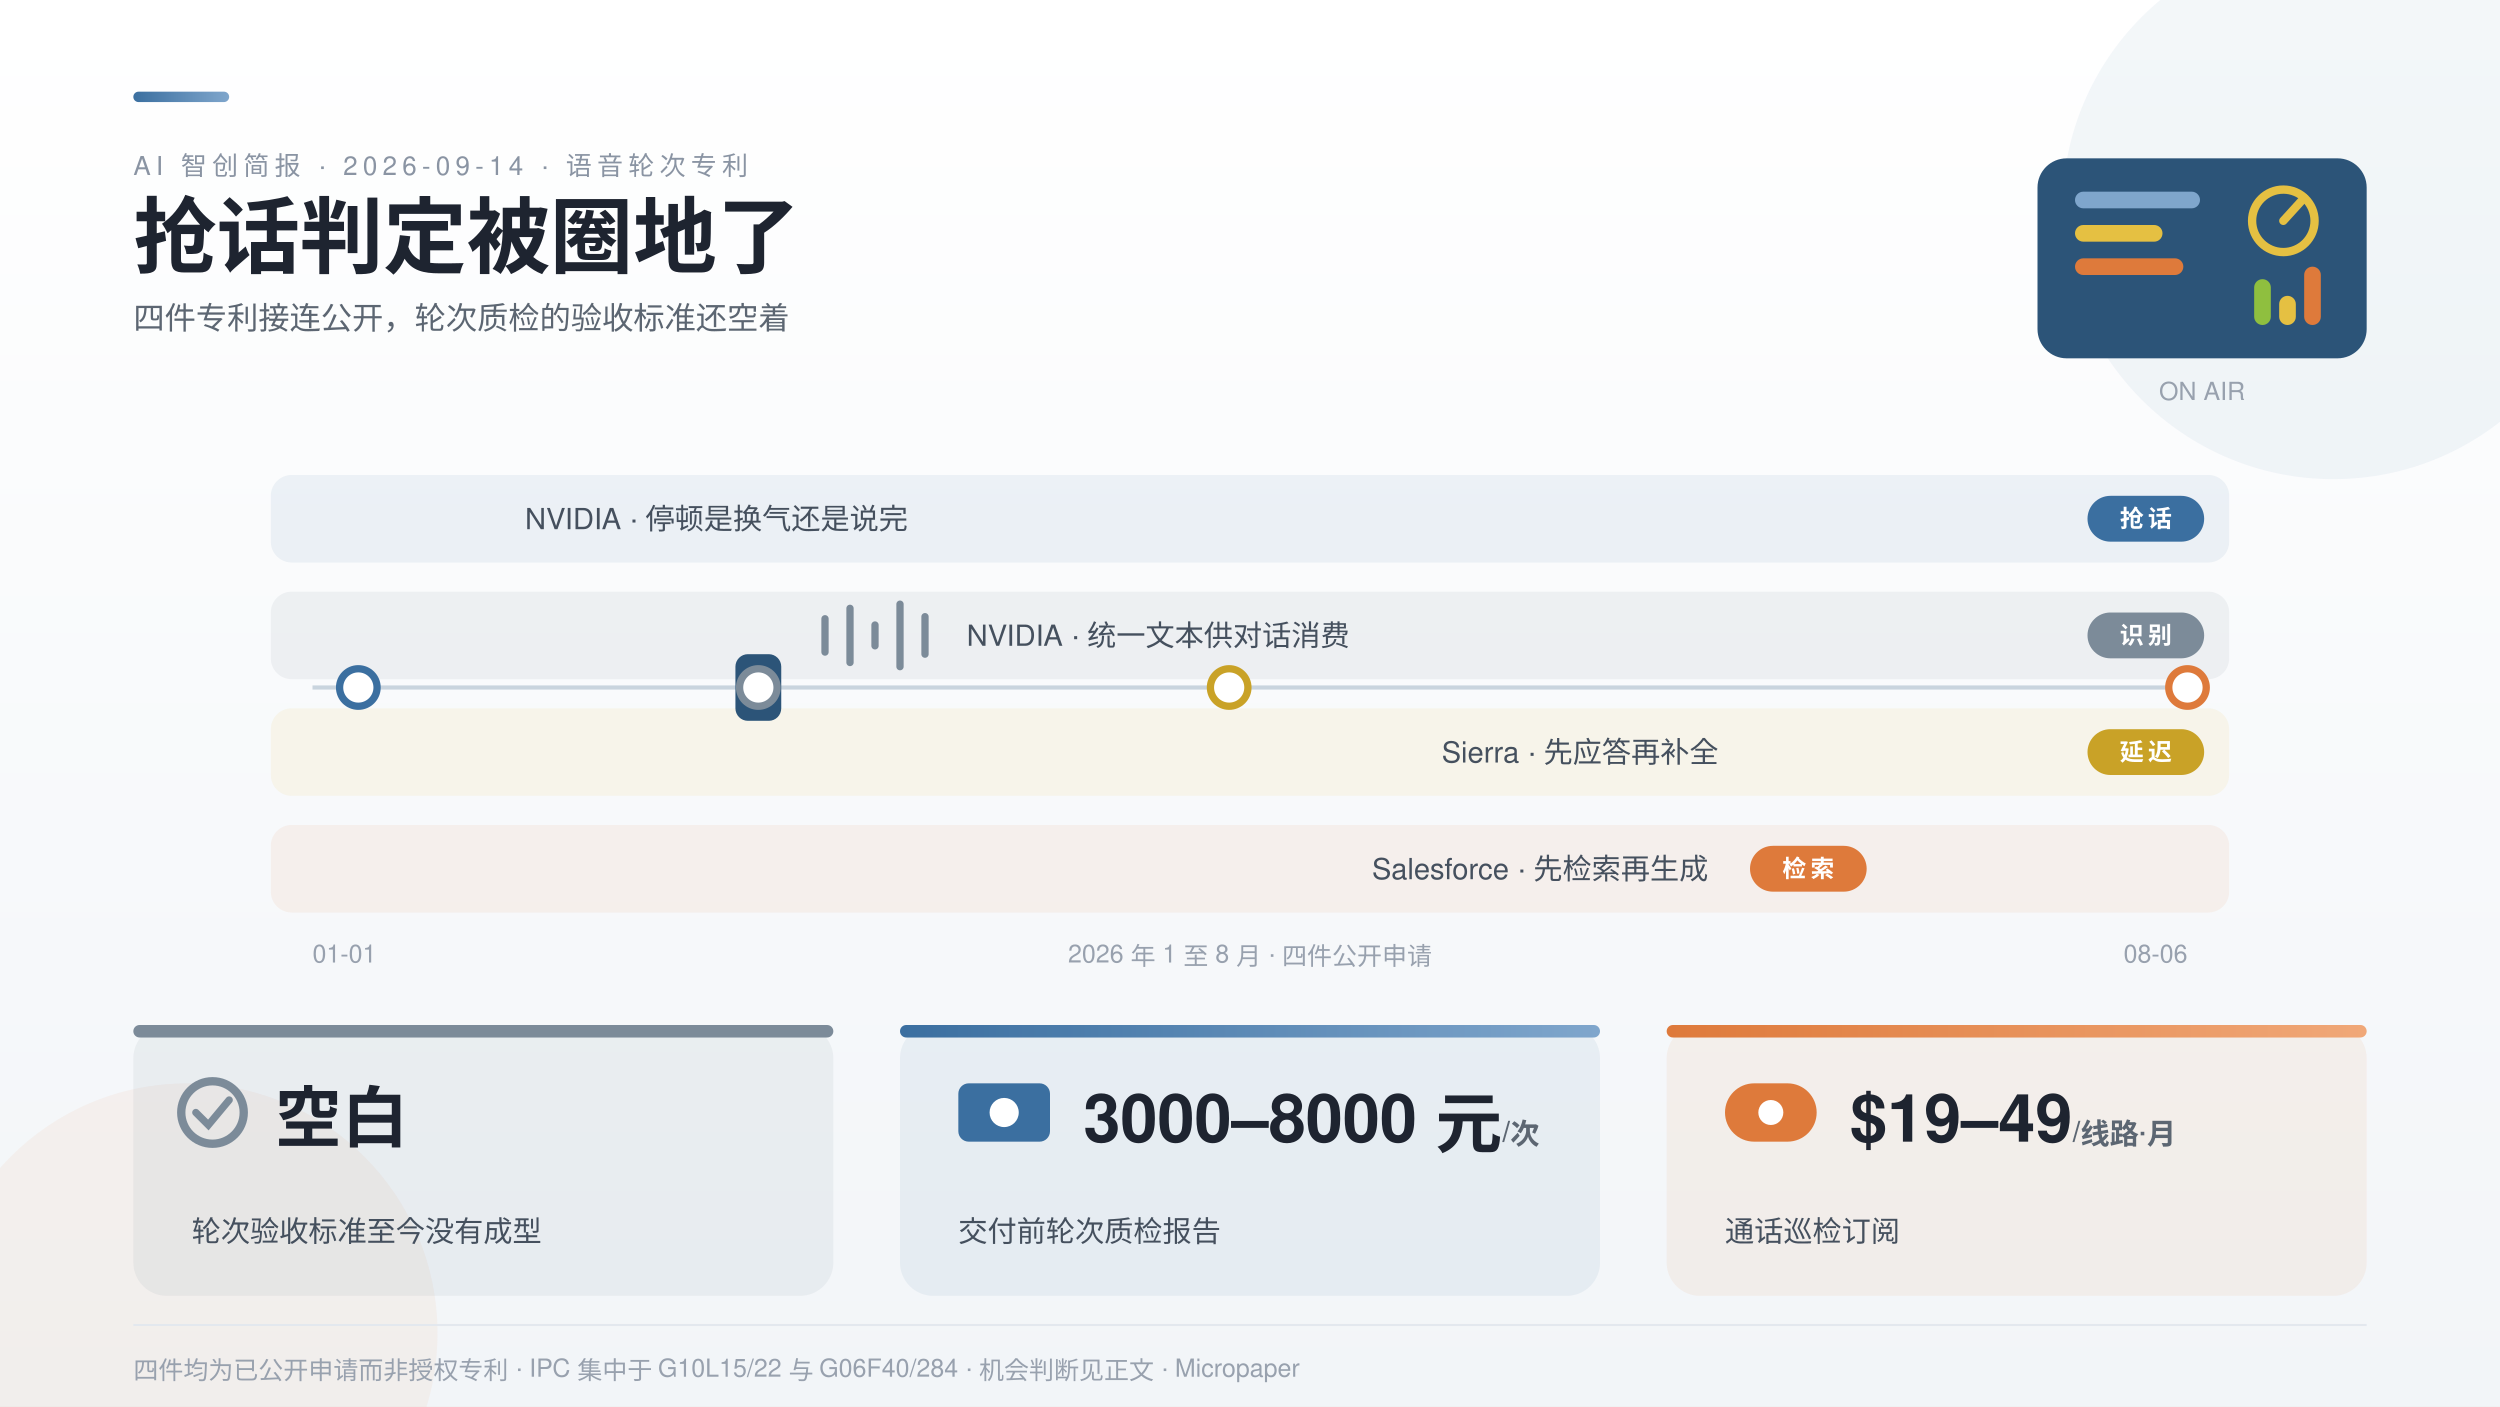
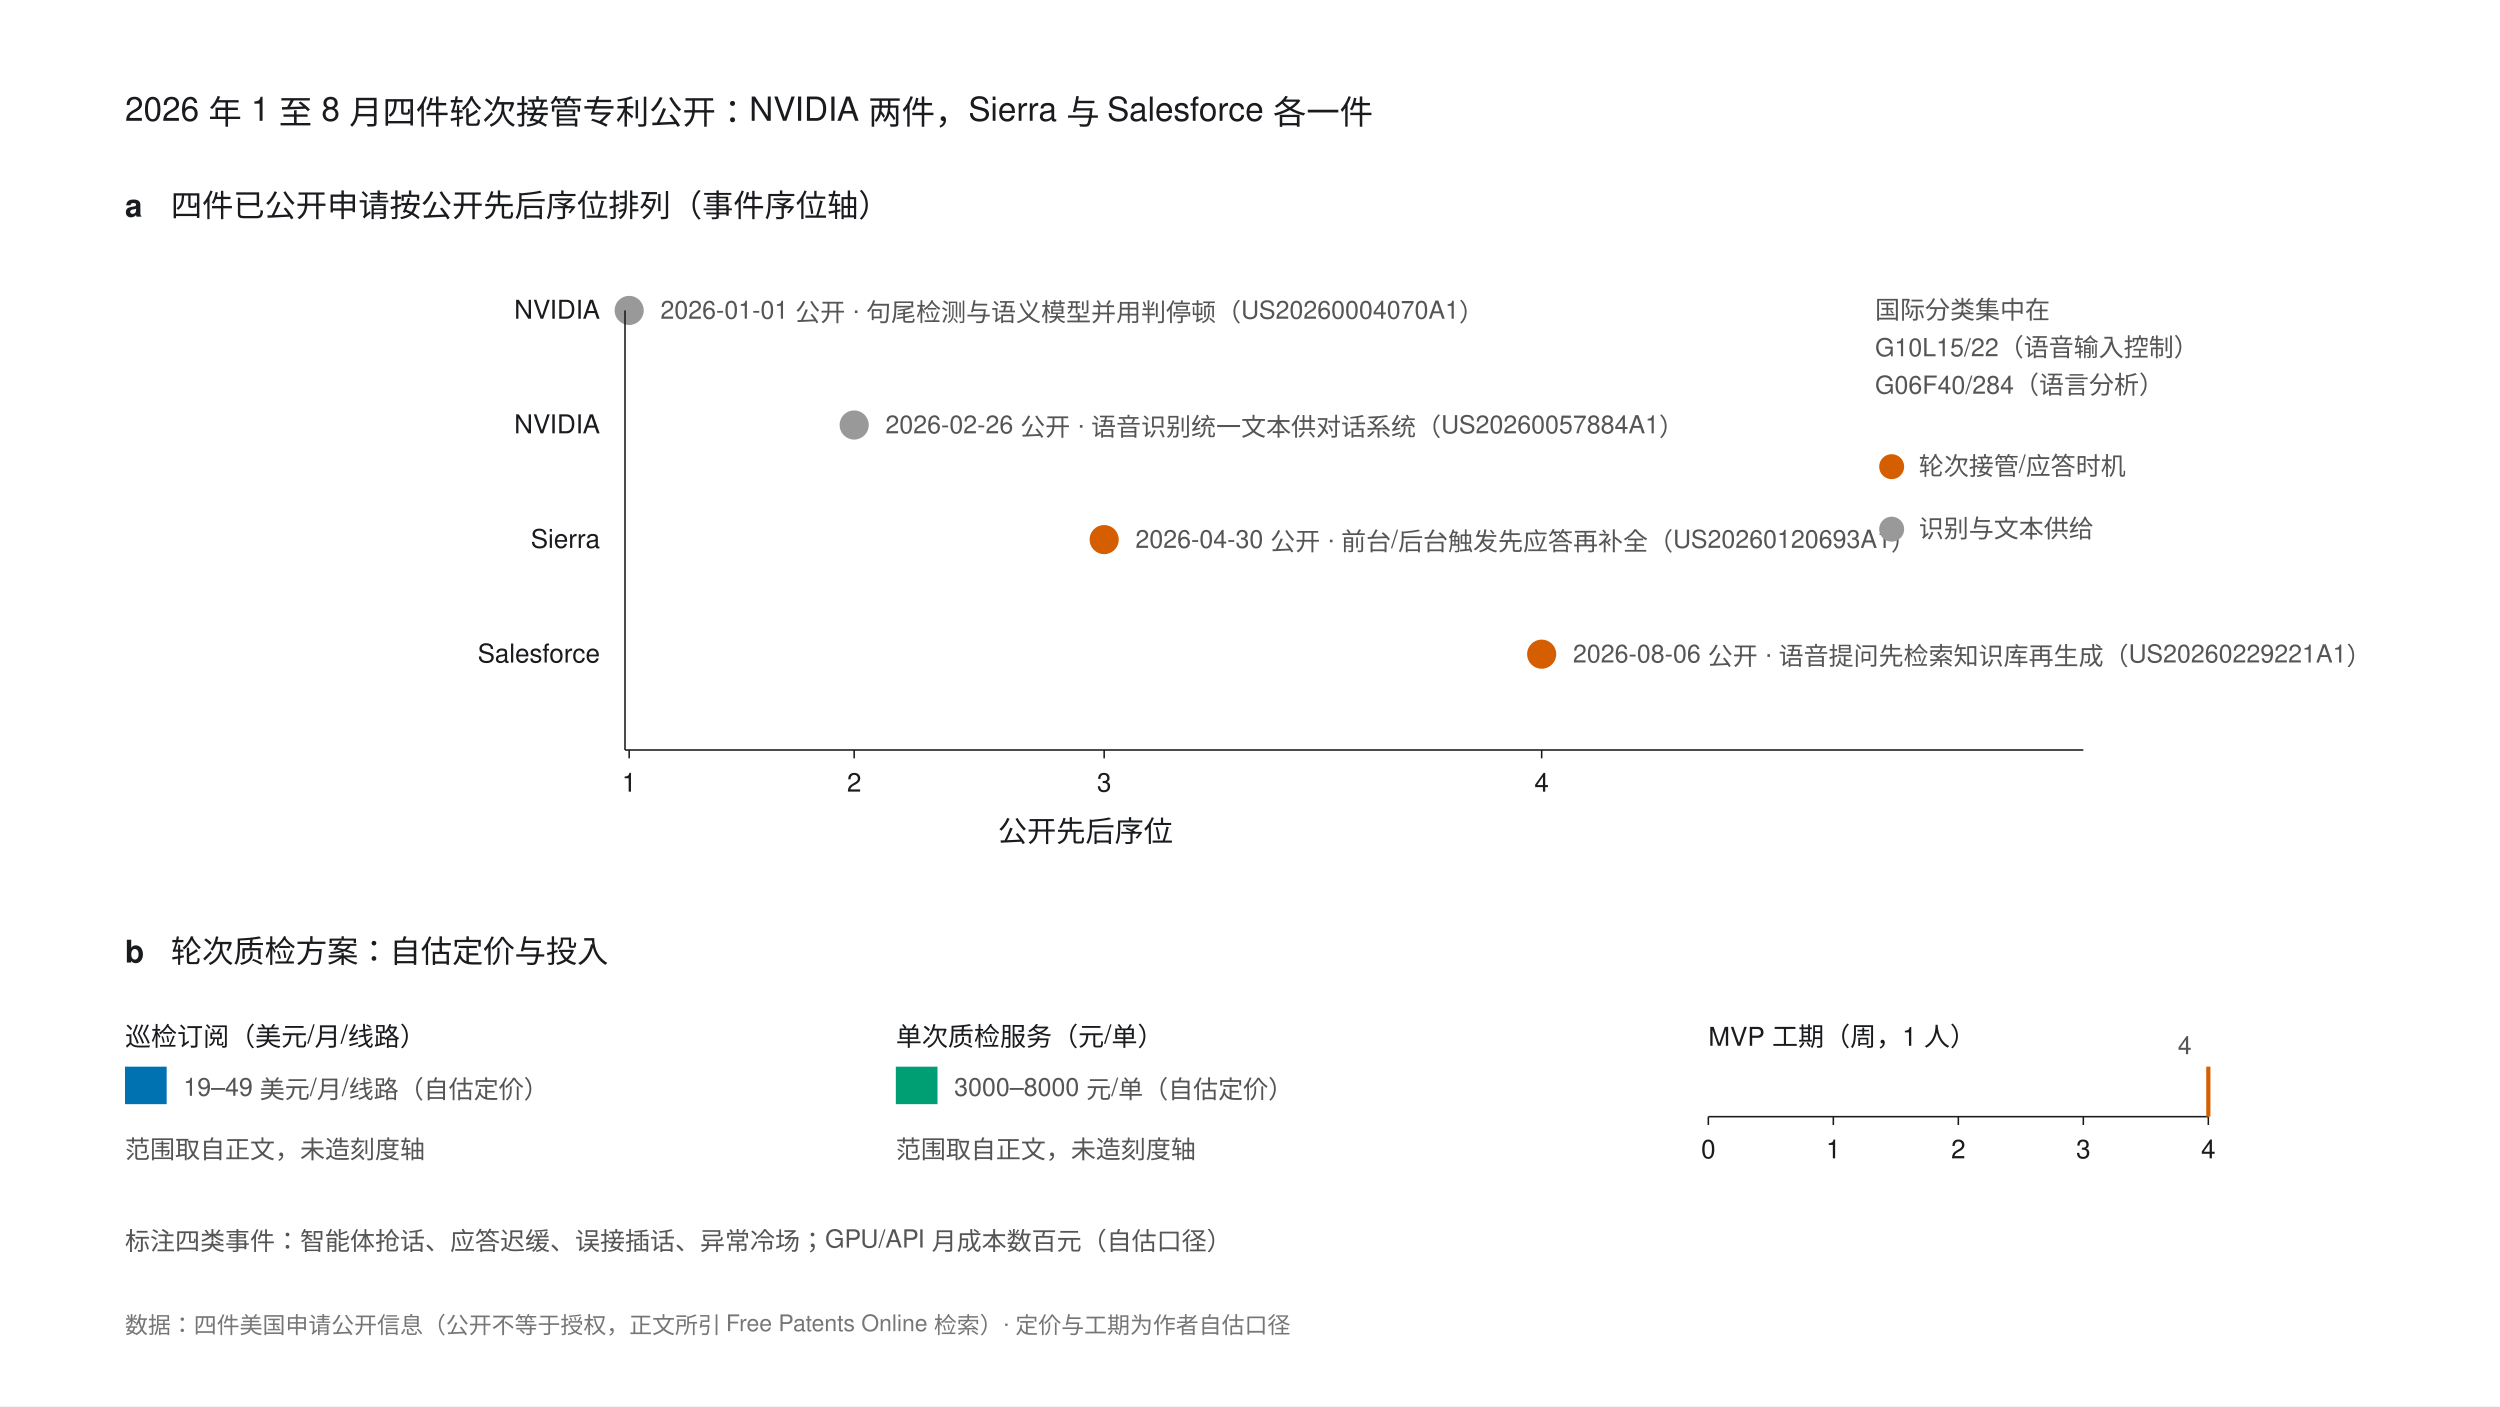
- <svg xmlns="http://www.w3.org/2000/svg" width="1200" height="675" viewBox="0 0 1200 675" font-family="'PingFang SC','Helvetica Neue',Helvetica,'Microsoft YaHei',sans-serif">
-   <defs>
-     <style>
-       .serif { font-family: 'Noto Serif SC','Songti SC','STSong',serif; }
-       .k { font-size: 12.5px; letter-spacing: 2.5px; fill: #8A94A3; }
-       .rl { font-size: 14px; fill: #45505E; }
-       .val { font-size: 18px; font-weight: 700; }
-       .b { font-size: 12px; fill: #98A1AE; }
-       .chip { font-size: 11.5px; font-weight: 700; fill: #FFFFFF; letter-spacing: 2px; }
-       .stat { font-size: 32px; font-weight: 700; fill: #1E2430; }
-       .unit { font-size: 14px; fill: #5C6672; }
-     </style>
-     <linearGradient id="bg" x1="0" y1="0" x2="0" y2="1">
-       <stop offset="0" stop-color="#FFFFFF" />
-       <stop offset="1" stop-color="#F2F5F8" />
-     </linearGradient>
-     <linearGradient id="gBlue" x1="0" y1="0" x2="1" y2="0">
-       <stop offset="0" stop-color="#3B6FA0" />
-       <stop offset="1" stop-color="#7FA6CC" />
-     </linearGradient>
-     <linearGradient id="gOrange" x1="0" y1="0" x2="1" y2="0">
-       <stop offset="0" stop-color="#DE7A3B" />
-       <stop offset="1" stop-color="#F0A878" />
-     </linearGradient>
-     <linearGradient id="gYellow" x1="0" y1="0" x2="1" y2="0">
-       <stop offset="0" stop-color="#C9A227" />
-       <stop offset="1" stop-color="#E5C042" />
-     </linearGradient>
-     <linearGradient id="waveBlue" x1="0" y1="0" x2="1" y2="0">
-       <stop offset="0" stop-color="#3B6FA0" />
-       <stop offset="1" stop-color="#2C5478" />
-     </linearGradient>
-     <linearGradient id="waveOrange" x1="0" y1="0" x2="1" y2="0">
-       <stop offset="0" stop-color="#DE7A3B" />
-       <stop offset="1" stop-color="#B85A22" />
-     </linearGradient>
-     <linearGradient id="waveYellow" x1="0" y1="0" x2="1" y2="0">
-       <stop offset="0" stop-color="#E5C042" />
-       <stop offset="1" stop-color="#C9A227" />
-     </linearGradient>
-   </defs>
-   <rect width="1200" height="675" fill="url(#bg)" />
-   <circle cx="1120" cy="100" r="130" fill="#3B6FA0" opacity="0.06" />
-   <circle cx="90" cy="640" r="120" fill="#DE7A3B" opacity="0.06" />
-   <rect x="64" y="44" width="46" height="5" rx="2.5" fill="url(#gBlue)" />
-   <text class="k" x="64" y="84">AI 智创简报 · 2026-09-14 · 语音轮次专利</text>
-   <text class="serif" x="64" y="128" font-size="40" font-weight="700" fill="#1E2430">抢话判定被圈地了</text>
-   <text x="64" y="158" font-size="15" fill="#5C6672">四件专利接连公开，轮次质检的验收标准还空着</text>
-   <g>
-     <rect x="978" y="76" width="158" height="96" rx="14" fill="#2C5478" />
-     <rect x="996" y="92" width="60" height="8" rx="4" fill="#7FA6CC" />
-     <rect x="996" y="108" width="42" height="8" rx="4" fill="#E5C042" />
-     <rect x="996" y="124" width="52" height="8" rx="4" fill="#DE7A3B" />
-     <circle cx="1096" cy="106" r="15" fill="none" stroke="#E5C042" stroke-width="4" />
-     <line x1="1096" y1="106" x2="1106" y2="95" stroke="#E5C042" stroke-width="4" stroke-linecap="round" />
-     <rect x="1082" y="134" width="8" height="22" rx="4" fill="#8FBF3F" />
-     <rect x="1094" y="142" width="8" height="14" rx="4" fill="#E5C042" />
-     <rect x="1106" y="128" width="8" height="28" rx="4" fill="#DE7A3B" />
-     <text class="b" x="1057" y="192" text-anchor="middle" fill="#7C8B99">ON AIR</text>
+ <svg xmlns="http://www.w3.org/2000/svg" width="1200" height="675" viewBox="0 0 1200 675" font-family="'Helvetica Neue',Helvetica,Arial,'PingFang SC',sans-serif">
+   <rect width="1200" height="675" fill="#FFFFFF" />
+   <text x="60" y="58" font-size="16" fill="#1A1B1E">2026 年 1 至 8 月四件轮次接管专利公开：NVIDIA 两件，Sierra 与 Salesforce 各一件</text>
+   <text x="60" y="104" font-size="15" font-weight="bold" fill="#1A1B1E">a</text>
+   <text x="82" y="104" font-size="15" fill="#1A1B1E">四件已公开申请按公开先后序位排列（事件序位轴）</text>
+   <text x="288" y="153" font-size="12.5" fill="#1A1B1E" text-anchor="end">NVIDIA</text>
+   <circle cx="302" cy="149" r="7" fill="#999999" />
+   <text x="317" y="153" font-size="12" fill="#555">2026-01-01 公开 · 句尾检测与语义模型并用判停顿（US20260004070A1）</text>
+   <text x="288" y="208" font-size="12.5" fill="#1A1B1E" text-anchor="end">NVIDIA</text>
+   <circle cx="410" cy="204" r="7" fill="#999999" />
+   <text x="425" y="208" font-size="12" fill="#555">2026-02-26 公开 · 语音识别统一文本供对话系统（US20260057884A1）</text>
+   <text x="288" y="263" font-size="12.5" fill="#1A1B1E" text-anchor="end">Sierra</text>
+   <circle cx="530" cy="259" r="7" fill="#D55E00" />
+   <text x="545" y="263" font-size="12" fill="#555">2026-04-30 公开 · 前台/后台触发先应答再补全（US20260120693A1）</text>
+   <text x="288" y="318" font-size="12.5" fill="#1A1B1E" text-anchor="end">Salesforce</text>
+   <circle cx="740" cy="314" r="7" fill="#D55E00" />
+   <text x="755" y="318" font-size="12" fill="#555">2026-08-06 公开 · 语音提问先检索知识库再生成（US20260229221A1）</text>
+   <line x1="300" y1="149" x2="300" y2="360" stroke="#1A1B1E" stroke-width="0.75" />
+   <line x1="300" y1="360" x2="1000" y2="360" stroke="#1A1B1E" stroke-width="0.75" />
+   <g stroke="#1A1B1E" stroke-width="0.75">
+     <line x1="302" y1="360" x2="302" y2="364" />
+     <line x1="410" y1="360" x2="410" y2="364" />
+     <line x1="530" y1="360" x2="530" y2="364" />
+     <line x1="740" y1="360" x2="740" y2="364" />
  </g>
-   <g>
-     <rect x="130" y="228" width="940" height="42" rx="10" fill="#3B6FA0" opacity="0.08" />
-     <rect x="130" y="284" width="940" height="42" rx="10" fill="#7C8B99" opacity="0.10" />
-     <rect x="130" y="340" width="940" height="42" rx="10" fill="#E5C042" opacity="0.09" />
-     <rect x="130" y="396" width="940" height="42" rx="10" fill="#DE7A3B" opacity="0.08" />
+   <g font-size="12.5" fill="#1A1B1E" text-anchor="middle">
+     <text x="302" y="380">1</text>
+     <text x="410" y="380">2</text>
+     <text x="530" y="380">3</text>
+     <text x="740" y="380">4</text>
  </g>
-   <line x1="150" y1="330" x2="1050" y2="330" stroke="#C9D4DE" stroke-width="2" />
-   <text class="b" x="150" y="462">01-01</text>
-   <text class="b" x="1050" y="462" text-anchor="end">08-06</text>
-   <text class="b" x="600" y="462" text-anchor="middle">2026 年 1 至 8 月 · 四件公开申请</text>
-   <g>
-     <rect x="353" y="314" width="22" height="32" rx="6" fill="#2C5478" />
-     <line x1="358" y1="330" x2="370" y2="330" stroke="#FFFFFF" stroke-width="2.5" />
-     <g stroke="url(#waveBlue)" stroke-width="3.5" stroke-linecap="round">
-       <line x1="172" y1="241" x2="172" y2="257" />
-       <line x1="184" y1="236" x2="184" y2="262" />
-       <line x1="196" y1="244" x2="196" y2="254" />
-       <line x1="208" y1="232" x2="208" y2="266" />
-       <line x1="220" y1="240" x2="220" y2="258" />
-       <line x1="232" y1="237" x2="232" y2="261" />
-     </g>
-     <text class="rl" x="252" y="254">NVIDIA · 停顿是换气还是说完</text>
-     <rect x="1002" y="238" width="56" height="22" rx="11" fill="#3B6FA0" />
-     <text class="chip" x="1030" y="253" text-anchor="middle">抢话</text>
-     <g stroke="#7C8B99" stroke-width="3.5" stroke-linecap="round">
-       <line x1="396" y1="297" x2="396" y2="313" />
-       <line x1="408" y1="292" x2="408" y2="318" />
-       <line x1="420" y1="300" x2="420" y2="310" />
-       <line x1="432" y1="290" x2="432" y2="320" />
-       <line x1="444" y1="296" x2="444" y2="314" />
-     </g>
-     <text class="rl" x="464" y="310">NVIDIA · 统一文本供对话消费</text>
-     <rect x="1002" y="294" width="56" height="22" rx="11" fill="#7C8B99" />
-     <text class="chip" x="1030" y="309" text-anchor="middle">识别</text>
-     <g stroke="url(#waveYellow)" stroke-width="3.5" stroke-linecap="round">
-       <line x1="612" y1="353" x2="612" y2="369" />
-       <line x1="624" y1="348" x2="624" y2="374" />
-       <line x1="636" y1="356" x2="636" y2="366" />
-       <line x1="648" y1="344" x2="648" y2="378" />
-       <line x1="660" y1="352" x2="660" y2="370" />
-       <line x1="672" y1="349" x2="672" y2="373" />
-     </g>
-     <text class="rl" x="692" y="366">Sierra · 先应答再补全</text>
-     <rect x="1002" y="350" width="56" height="22" rx="11" fill="#C9A227" />
-     <text class="chip" x="1030" y="365" text-anchor="middle">延迟</text>
-     <g stroke="url(#waveOrange)" stroke-width="3.5" stroke-linecap="round">
-       <line x1="1006" y1="409" x2="1006" y2="425" />
-       <line x1="1018" y1="404" x2="1018" y2="430" />
-       <line x1="1030" y1="412" x2="1030" y2="422" />
-       <line x1="1042" y1="400" x2="1042" y2="434" />
-     </g>
-     <text class="rl" x="820" y="422" text-anchor="end">Salesforce · 先检索再生成</text>
-     <rect x="840" y="406" width="56" height="22" rx="11" fill="#DE7A3B" />
-     <text class="chip" x="868" y="421" text-anchor="middle">检索</text>
-     <circle cx="172" cy="330" r="9" fill="#FFFFFF" stroke="#3B6FA0" stroke-width="3.5" />
-     <circle cx="364" cy="330" r="9" fill="#FFFFFF" stroke="#7C8B99" stroke-width="3.5" />
-     <circle cx="590" cy="330" r="9" fill="#FFFFFF" stroke="#C9A227" stroke-width="3.5" />
-     <circle cx="1050" cy="330" r="9" fill="#FFFFFF" stroke="#DE7A3B" stroke-width="3.5" />
+   <text x="521" y="404" font-size="14" fill="#1A1B1E" text-anchor="middle">公开先后序位</text>
+   <g font-size="12" fill="#555">
+     <text x="900" y="153">国际分类集中在</text>
+     <text x="900" y="171">G10L15/22（语音输入控制）</text>
+     <text x="900" y="189">G06F40/284（语言分析）</text>
+     <circle cx="908" cy="224" r="6" fill="#D55E00" />
+     <text x="921" y="228">轮次接管/应答时机</text>
+     <circle cx="908" cy="254" r="6" fill="#999999" />
+     <text x="921" y="258">识别与文本供给</text>
  </g>
-   <g>
-     <rect x="64" y="492" width="336" height="130" rx="16" fill="#7C8B99" opacity="0.10" />
-     <rect x="64" y="492" width="336" height="6" rx="3" fill="#7C8B99" />
-     <circle cx="102" cy="534" r="15" fill="none" stroke="#7C8B99" stroke-width="4" />
-     <path d="M 94 534 l 6 6 l 10 -12" stroke="#7C8B99" stroke-width="3.5" fill="none" stroke-linecap="round" />
-     <text class="stat" x="132" y="548" fill="#5E6B78">空白</text>
-     <text class="rl" x="92" y="596">轮次验收标准至今没有成型</text>
-     <rect x="432" y="492" width="336" height="130" rx="16" fill="#3B6FA0" opacity="0.08" />
-     <rect x="432" y="492" width="336" height="6" rx="3" fill="url(#gBlue)" />
-     <rect x="460" y="520" width="44" height="28" rx="5" fill="#3B6FA0" />
-     <circle cx="482" cy="534" r="7" fill="#FFFFFF" />
-     <text class="stat" x="520" y="548">3000–8000 元<tspan class="unit"> /次</tspan>
-     </text>
-     <text class="rl" x="460" y="596">交付前轮次质检报告</text>
-     <rect x="800" y="492" width="336" height="130" rx="16" fill="#DE7A3B" opacity="0.08" />
-     <rect x="800" y="492" width="336" height="6" rx="3" fill="url(#gOrange)" />
-     <rect x="828" y="520" width="44" height="28" rx="14" fill="#DE7A3B" />
-     <circle cx="850" cy="534" r="6" fill="#FFFFFF" />
-     <text class="stat" x="888" y="548">$19–49<tspan class="unit"> /线路·月</tspan>
-     </text>
-     <text class="rl" x="828" y="596">通话巡检订阅</text>
+   <text x="60" y="462" font-size="15" font-weight="bold" fill="#1A1B1E">b</text>
+   <text x="82" y="462" font-size="15" fill="#1A1B1E">轮次质检方案：自估定价与投入</text>
+   <g font-size="12.5" fill="#1A1B1E">
+     <text x="60" y="502">巡检订阅（美元/月/线路）</text>
+     <text x="430" y="502">单次质检服务（元/单）</text>
+     <text x="820" y="502">MVP 工期（周，1 人）</text>
  </g>
-   <line x1="64" y1="636" x2="1136" y2="636" stroke="#E3E8EE" />
-   <text class="b" x="64" y="662">四件均为已公开申请而非授权专利 · IPC 集中于 G10L15/22 与 G06F40/284 · 机会判断见正文 · Micropaper</text>
+   <rect x="60" y="512" width="20" height="18" fill="#0072B2" />
+   <text x="88" y="526" font-size="12" fill="#555">19–49 美元/月/线路（自估定价）</text>
+   <text x="60" y="556" font-size="12" fill="#555">范围取自正文，未造刻度轴</text>
+   <rect x="430" y="512" width="20" height="18" fill="#009E73" />
+   <text x="458" y="526" font-size="12" fill="#555">3000–8000 元/单（自估定价）</text>
+   <text x="430" y="556" font-size="12" fill="#555">范围取自正文，未造刻度轴</text>
+   <line x1="820" y1="536" x2="1060" y2="536" stroke="#1A1B1E" stroke-width="0.75" />
+   <g stroke="#1A1B1E" stroke-width="0.75">
+     <line x1="820" y1="536" x2="820" y2="540" />
+     <line x1="880" y1="536" x2="880" y2="540" />
+     <line x1="940" y1="536" x2="940" y2="540" />
+     <line x1="1000" y1="536" x2="1000" y2="540" />
+     <line x1="1060" y1="536" x2="1060" y2="540" />
+   </g>
+   <g font-size="12.5" fill="#1A1B1E" text-anchor="middle">
+     <text x="820" y="556">0</text>
+     <text x="880" y="556">1</text>
+     <text x="940" y="556">2</text>
+     <text x="1000" y="556">3</text>
+     <text x="1060" y="556">4</text>
+   </g>
+   <line x1="1060" y1="512" x2="1060" y2="536" stroke="#D55E00" stroke-width="2" />
+   <text x="1052" y="506" font-size="12" fill="#555" text-anchor="end">4</text>
+   <text x="60" y="600" font-size="12" fill="#555">标注四类事件：智能体抢话、应答迟缓、误接插话、异常冷场；GPU/API 月成本数百元（自估口径）</text>
+   <text x="60" y="640" font-size="11" fill="#767676">数据：四件美国申请公开信息（公开不等于授权，正文所引 Free Patents Online 检索）· 定价与工期为作者自估口径</text>
</svg>
